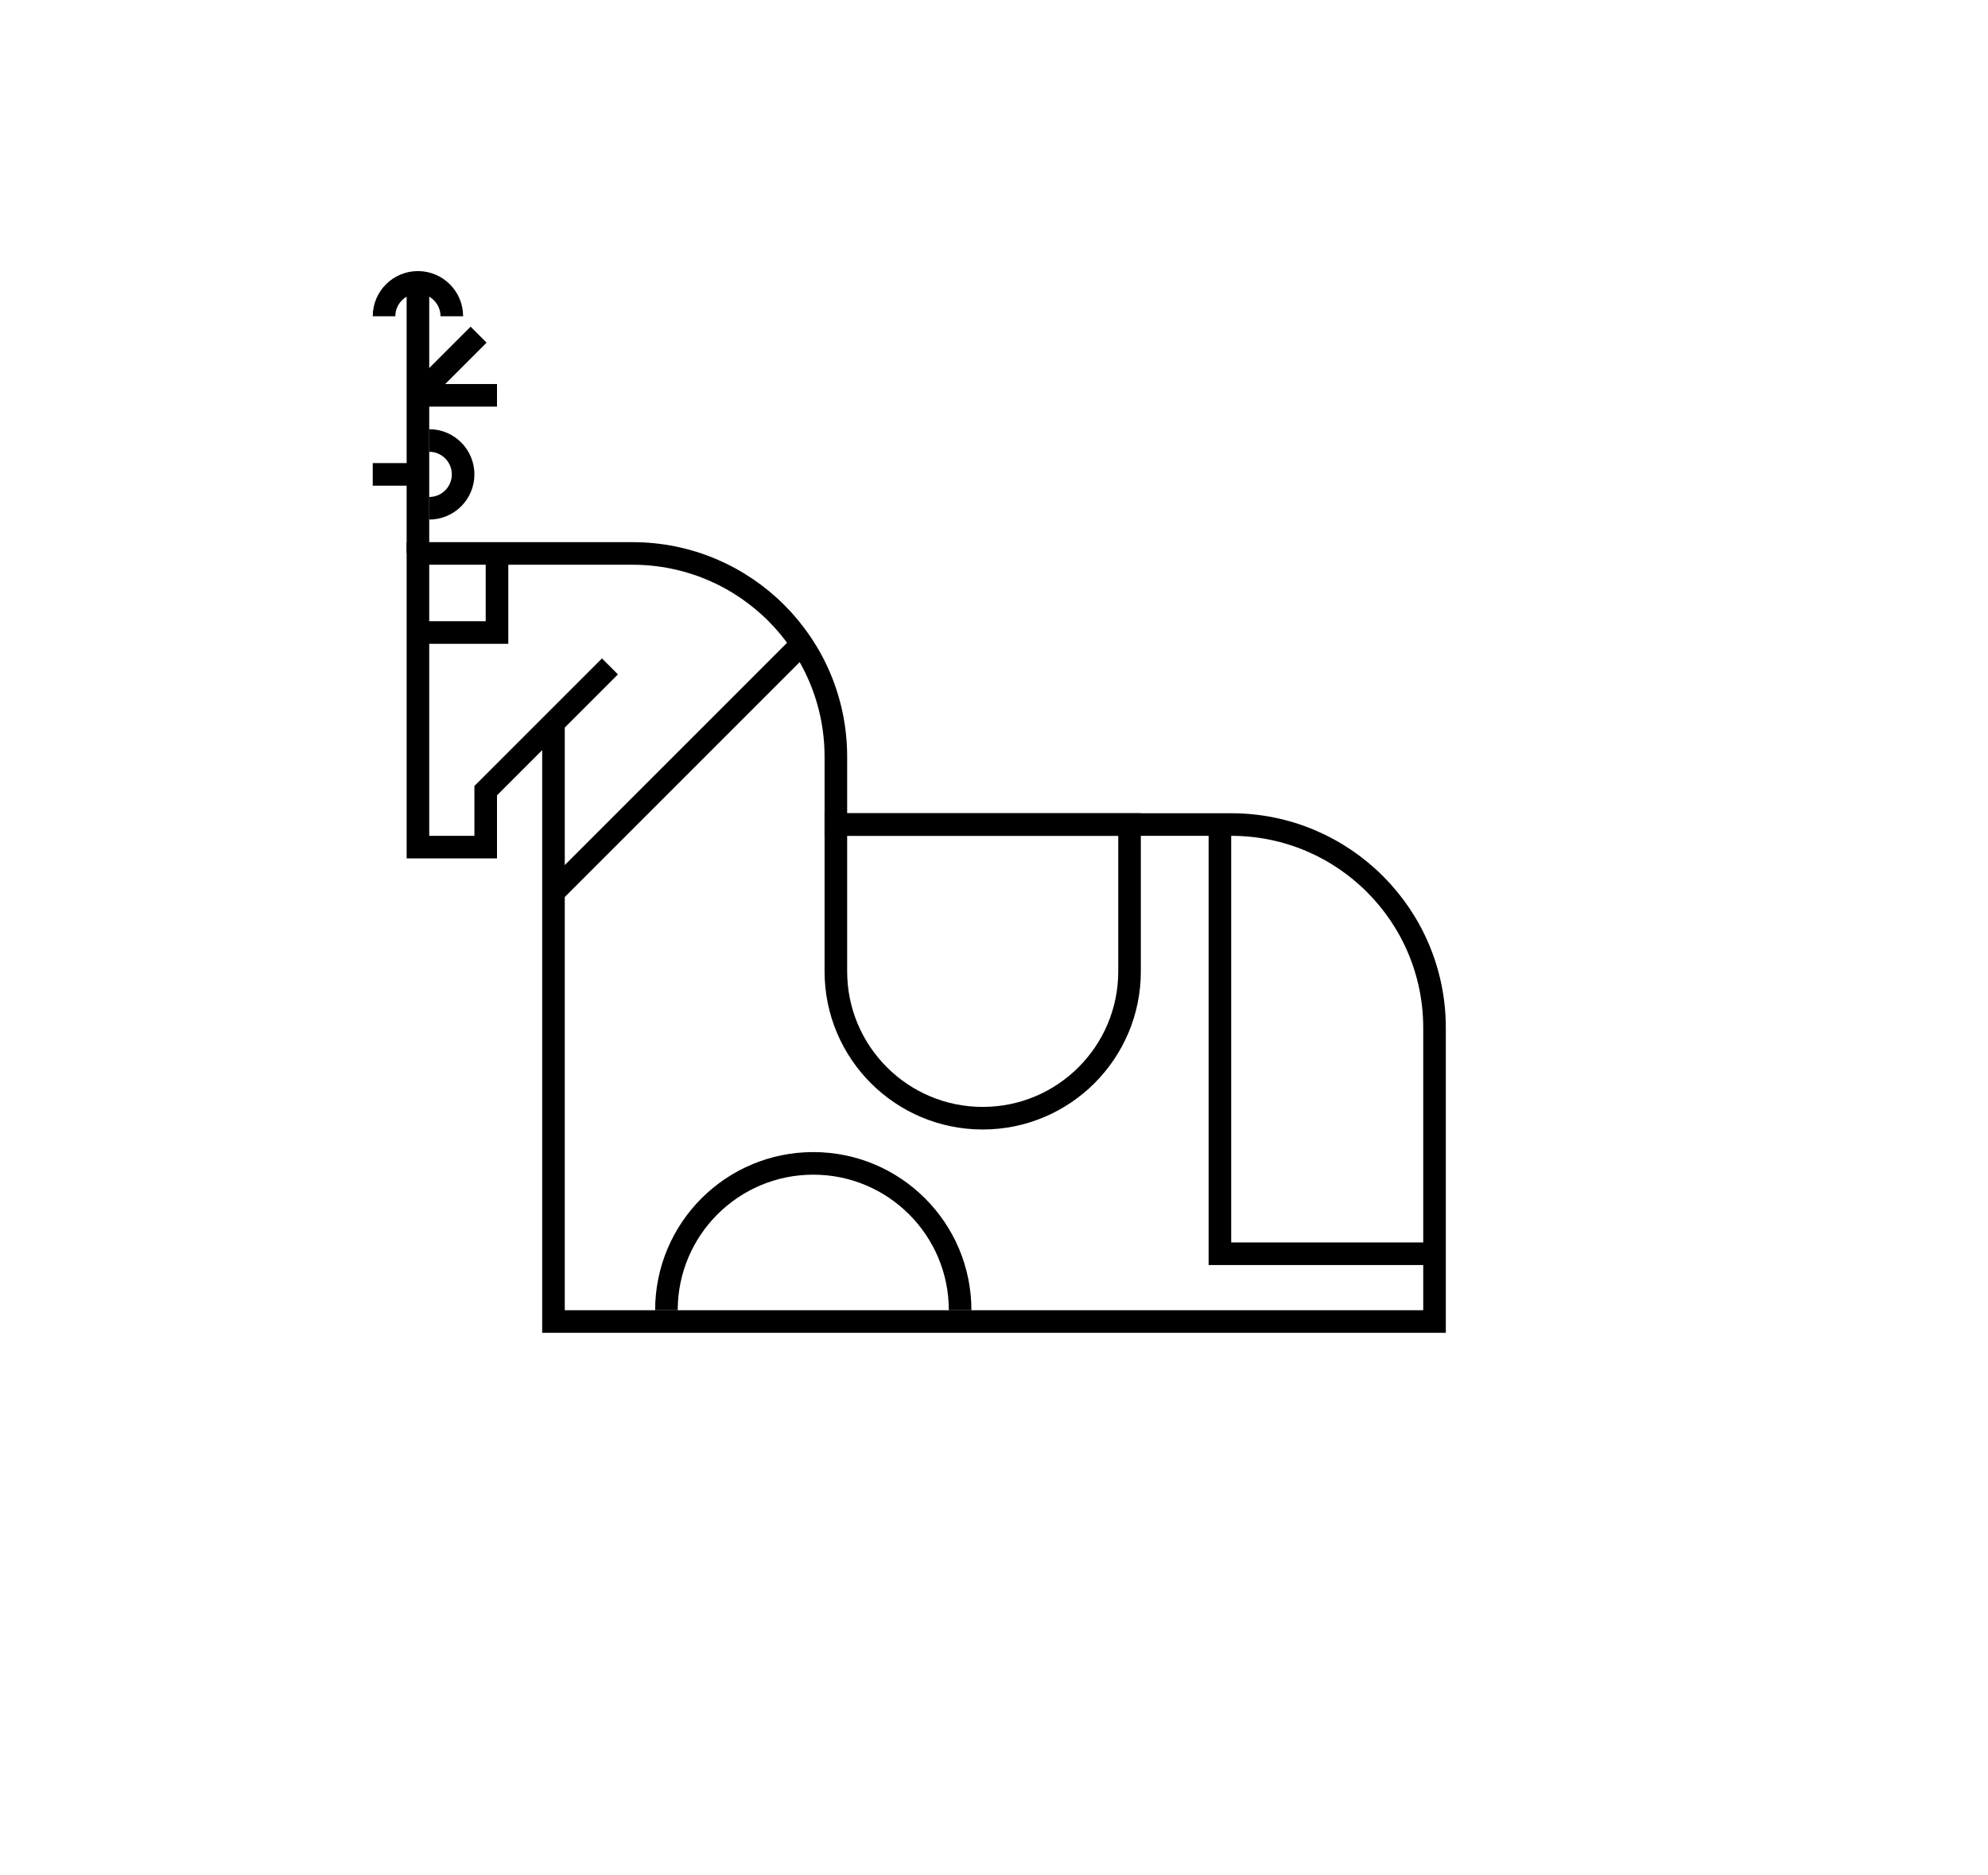
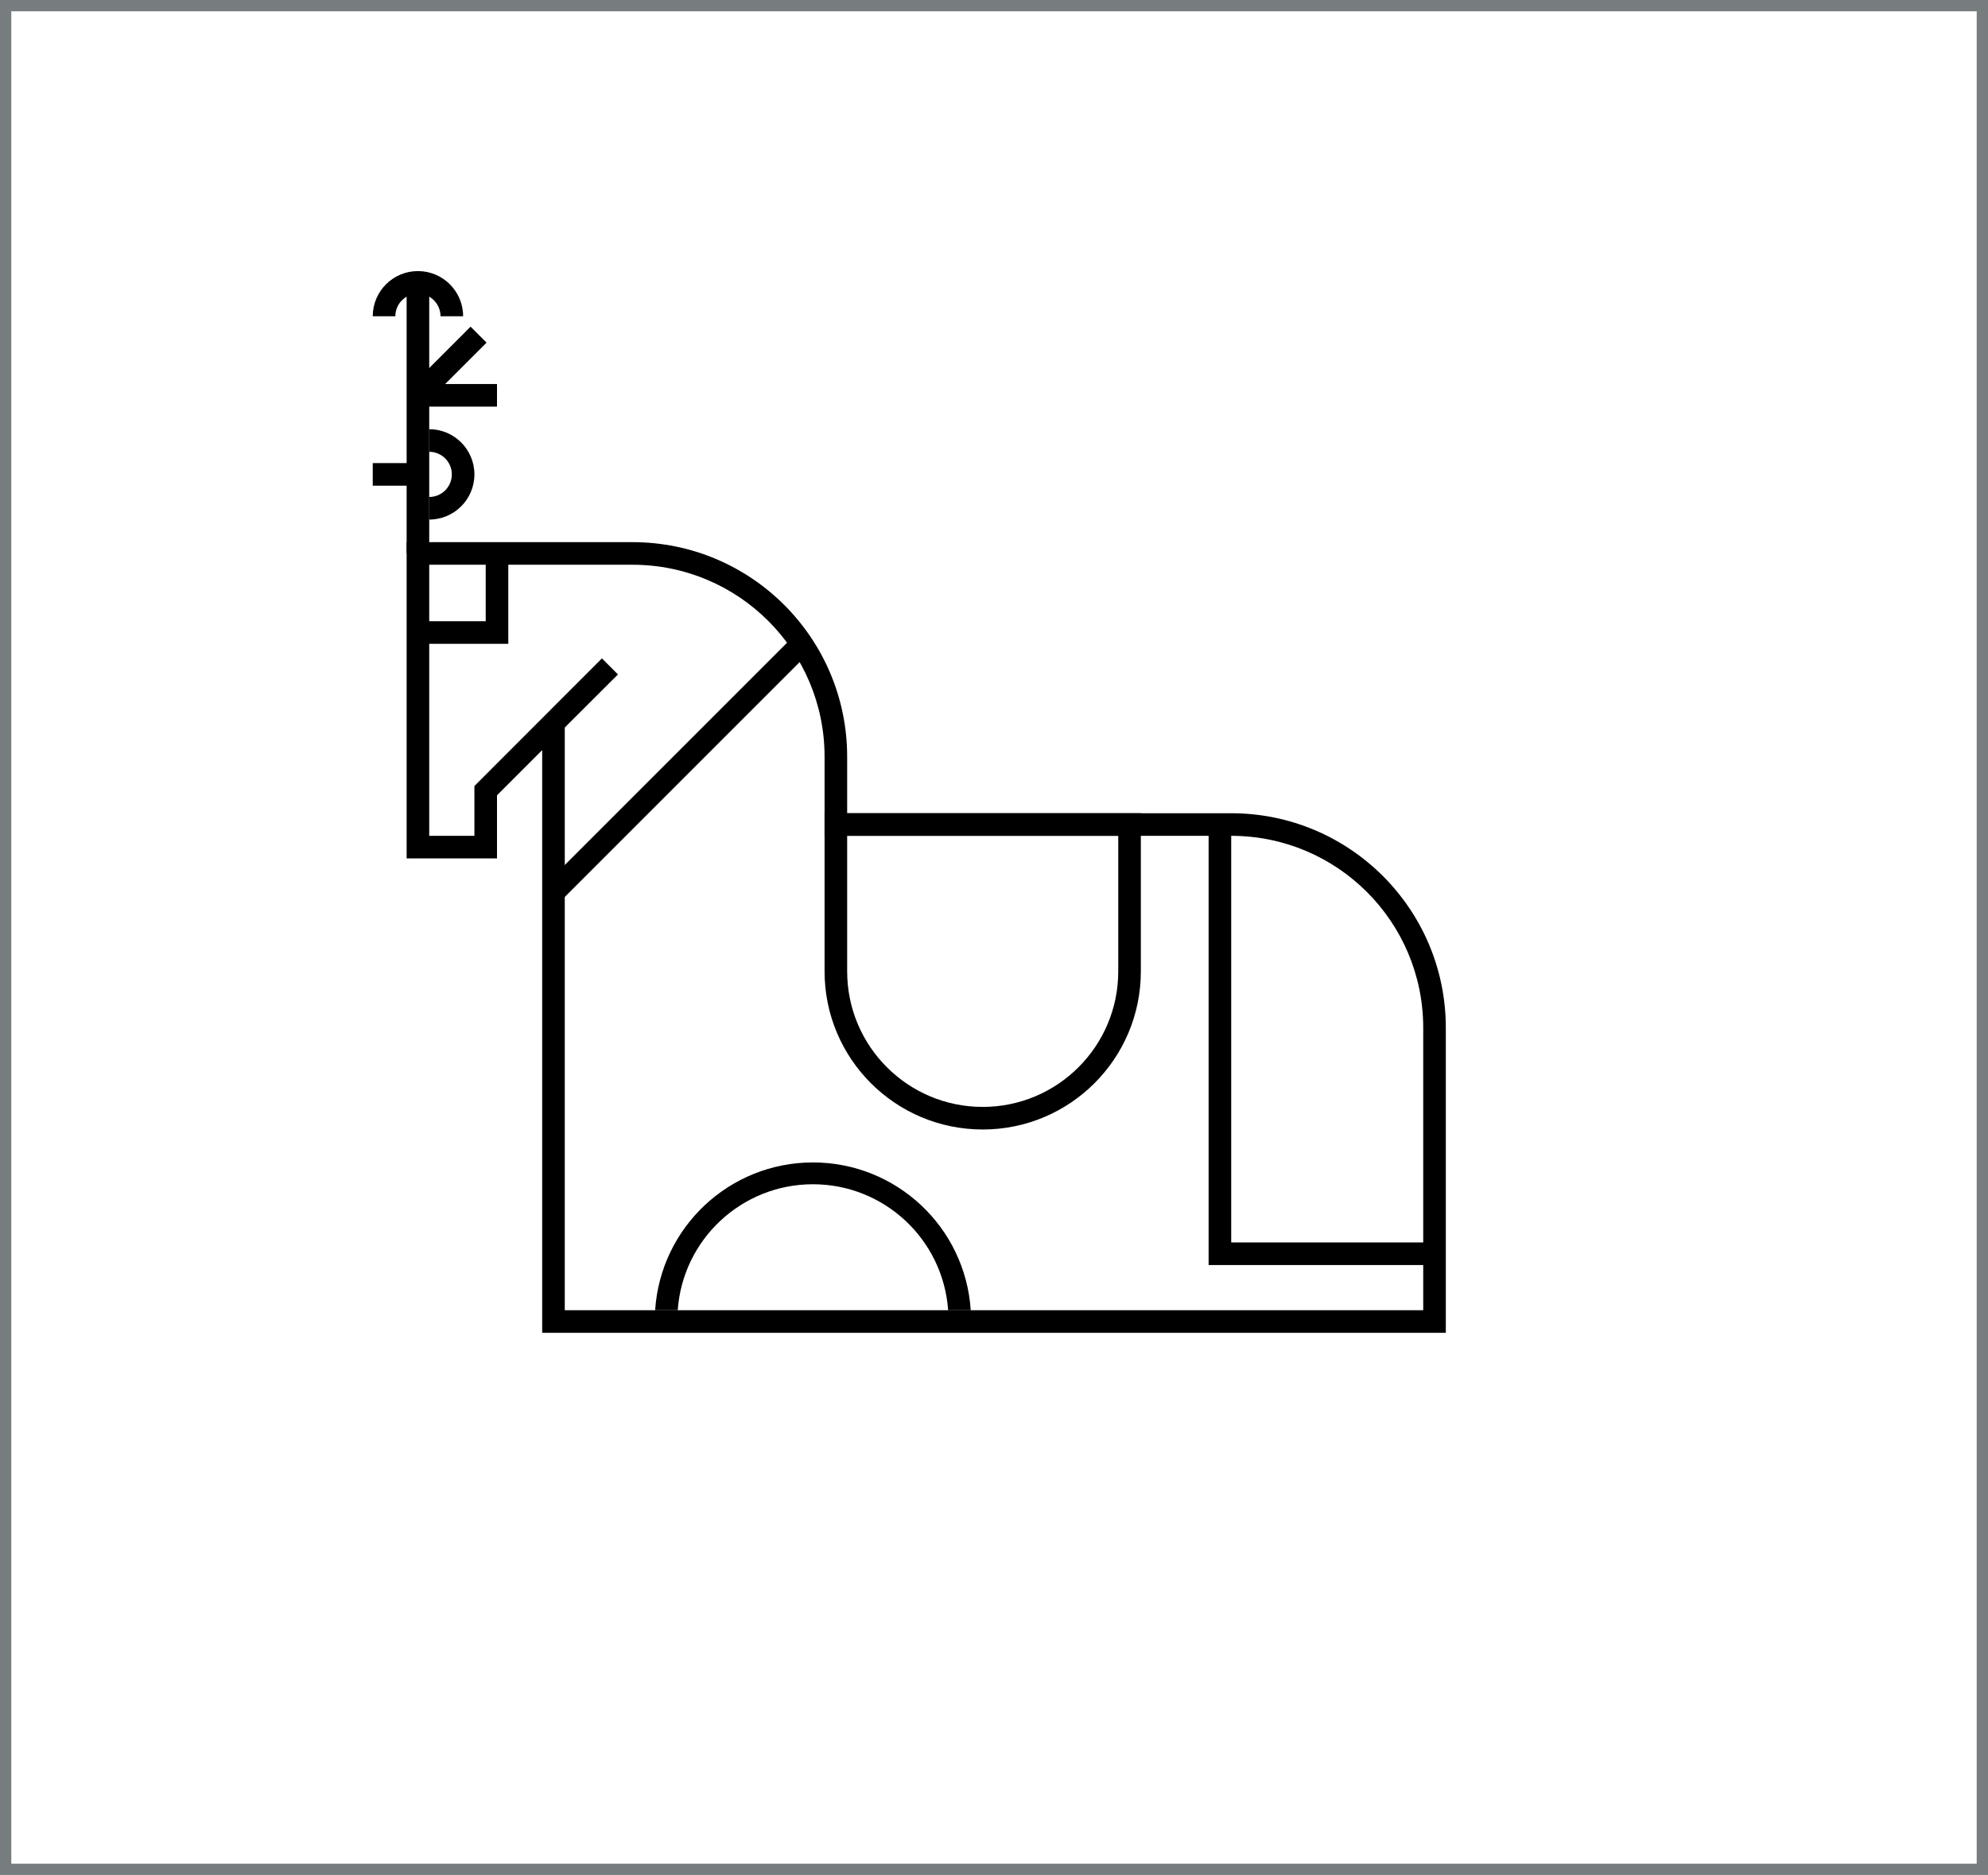
<svg xmlns="http://www.w3.org/2000/svg" viewBox="0 0 176 166">
  <defs>
-     <style>.cls-1{fill:none;stroke:#000;stroke-miterlimit:10;stroke-width:2px;}</style>
+     <style>.cls-1{fill:#777d7e;}</style>
  </defs>
  <g id="Graphics">
-     <line class="cls-1" x1="37" y1="49" x2="37" y2="25" />
-     <line class="cls-1" x1="37" y1="35" x2="44" y2="35" />
-     <line class="cls-1" x1="37" y1="35" x2="42.37" y2="29.63" />
-     <line class="cls-1" x1="36.44" y1="42" x2="33" y2="42" />
-     <path class="cls-1" d="M38,39a3,3,0,0,1,0,6" />
-     <path class="cls-1" d="M40,28a3,3,0,0,0-6,0" />
-     <path class="cls-1" d="M59,116a13,13,0,0,1,13-13h0a13,13,0,0,1,13,13" />
-     <line class="cls-1" x1="71" y1="57" x2="49" y2="79" />
-     <path class="cls-1" d="M54,59,43,70v5H37V49H56A18,18,0,0,1,74,67v6h35a18,18,0,0,1,18,18v26H49V64" />
-     <polyline class="cls-1" points="127 111 108 111 108 73" />
-     <path class="cls-1" d="M74,73h26a0,0,0,0,1,0,0V86A13,13,0,0,1,87,99h0A13,13,0,0,1,74,86V73A0,0,0,0,1,74,73Z" />
-     <polyline class="cls-1" points="44 49 44 56 37 56" />
+     <rect x="36" y="25" width="2" height="24" />
+     <rect x="37" y="34" width="7" height="2" />
+     <rect x="35.89" y="31.32" width="7.59" height="2" transform="translate(-11.23 37.52) rotate(-45)" />
+     <rect x="33" y="41" width="3.44" height="2" />
+     <path d="M38,46V44a2,2,0,0,0,0-4V38a4,4,0,0,1,0,8Z" />
+     <path d="M41,28H39a2,2,0,0,0-4,0H33a4,4,0,0,1,8,0Z" />
+     <path d="M85.94,116h-2A12,12,0,0,0,60,116H58a14,14,0,0,1,27.94,0Z" />
+     <rect x="44.44" y="67" width="31.11" height="2" transform="translate(-30.51 62.34) rotate(-45)" />
+     <path d="M128,118H48V66.41l-4,4V76H36V48H56A19,19,0,0,1,75,67v5h34a19,19,0,0,1,19,19Zm-78-2h76V91a17,17,0,0,0-17-17H73V67A17,17,0,0,0,56,50H38V74h4V69.59l11.29-11.3,1.42,1.42L50,64.41Z" />
+     <polygon points="127 112 107 112 107 73 109 73 109 110 127 110 127 112" />
+     <path d="M87,100A14,14,0,0,1,73,86V72h28V86A14,14,0,0,1,87,100ZM75,74V86a12,12,0,0,0,24,0V74Z" />
+     <polygon points="45 57 37 57 37 55 43 55 43 49 45 49 45 57" />
+     <path class="cls-1" d="M175,1V165H1V1H175m1-1H0V166H176V0Z" />
  </g>
</svg>
